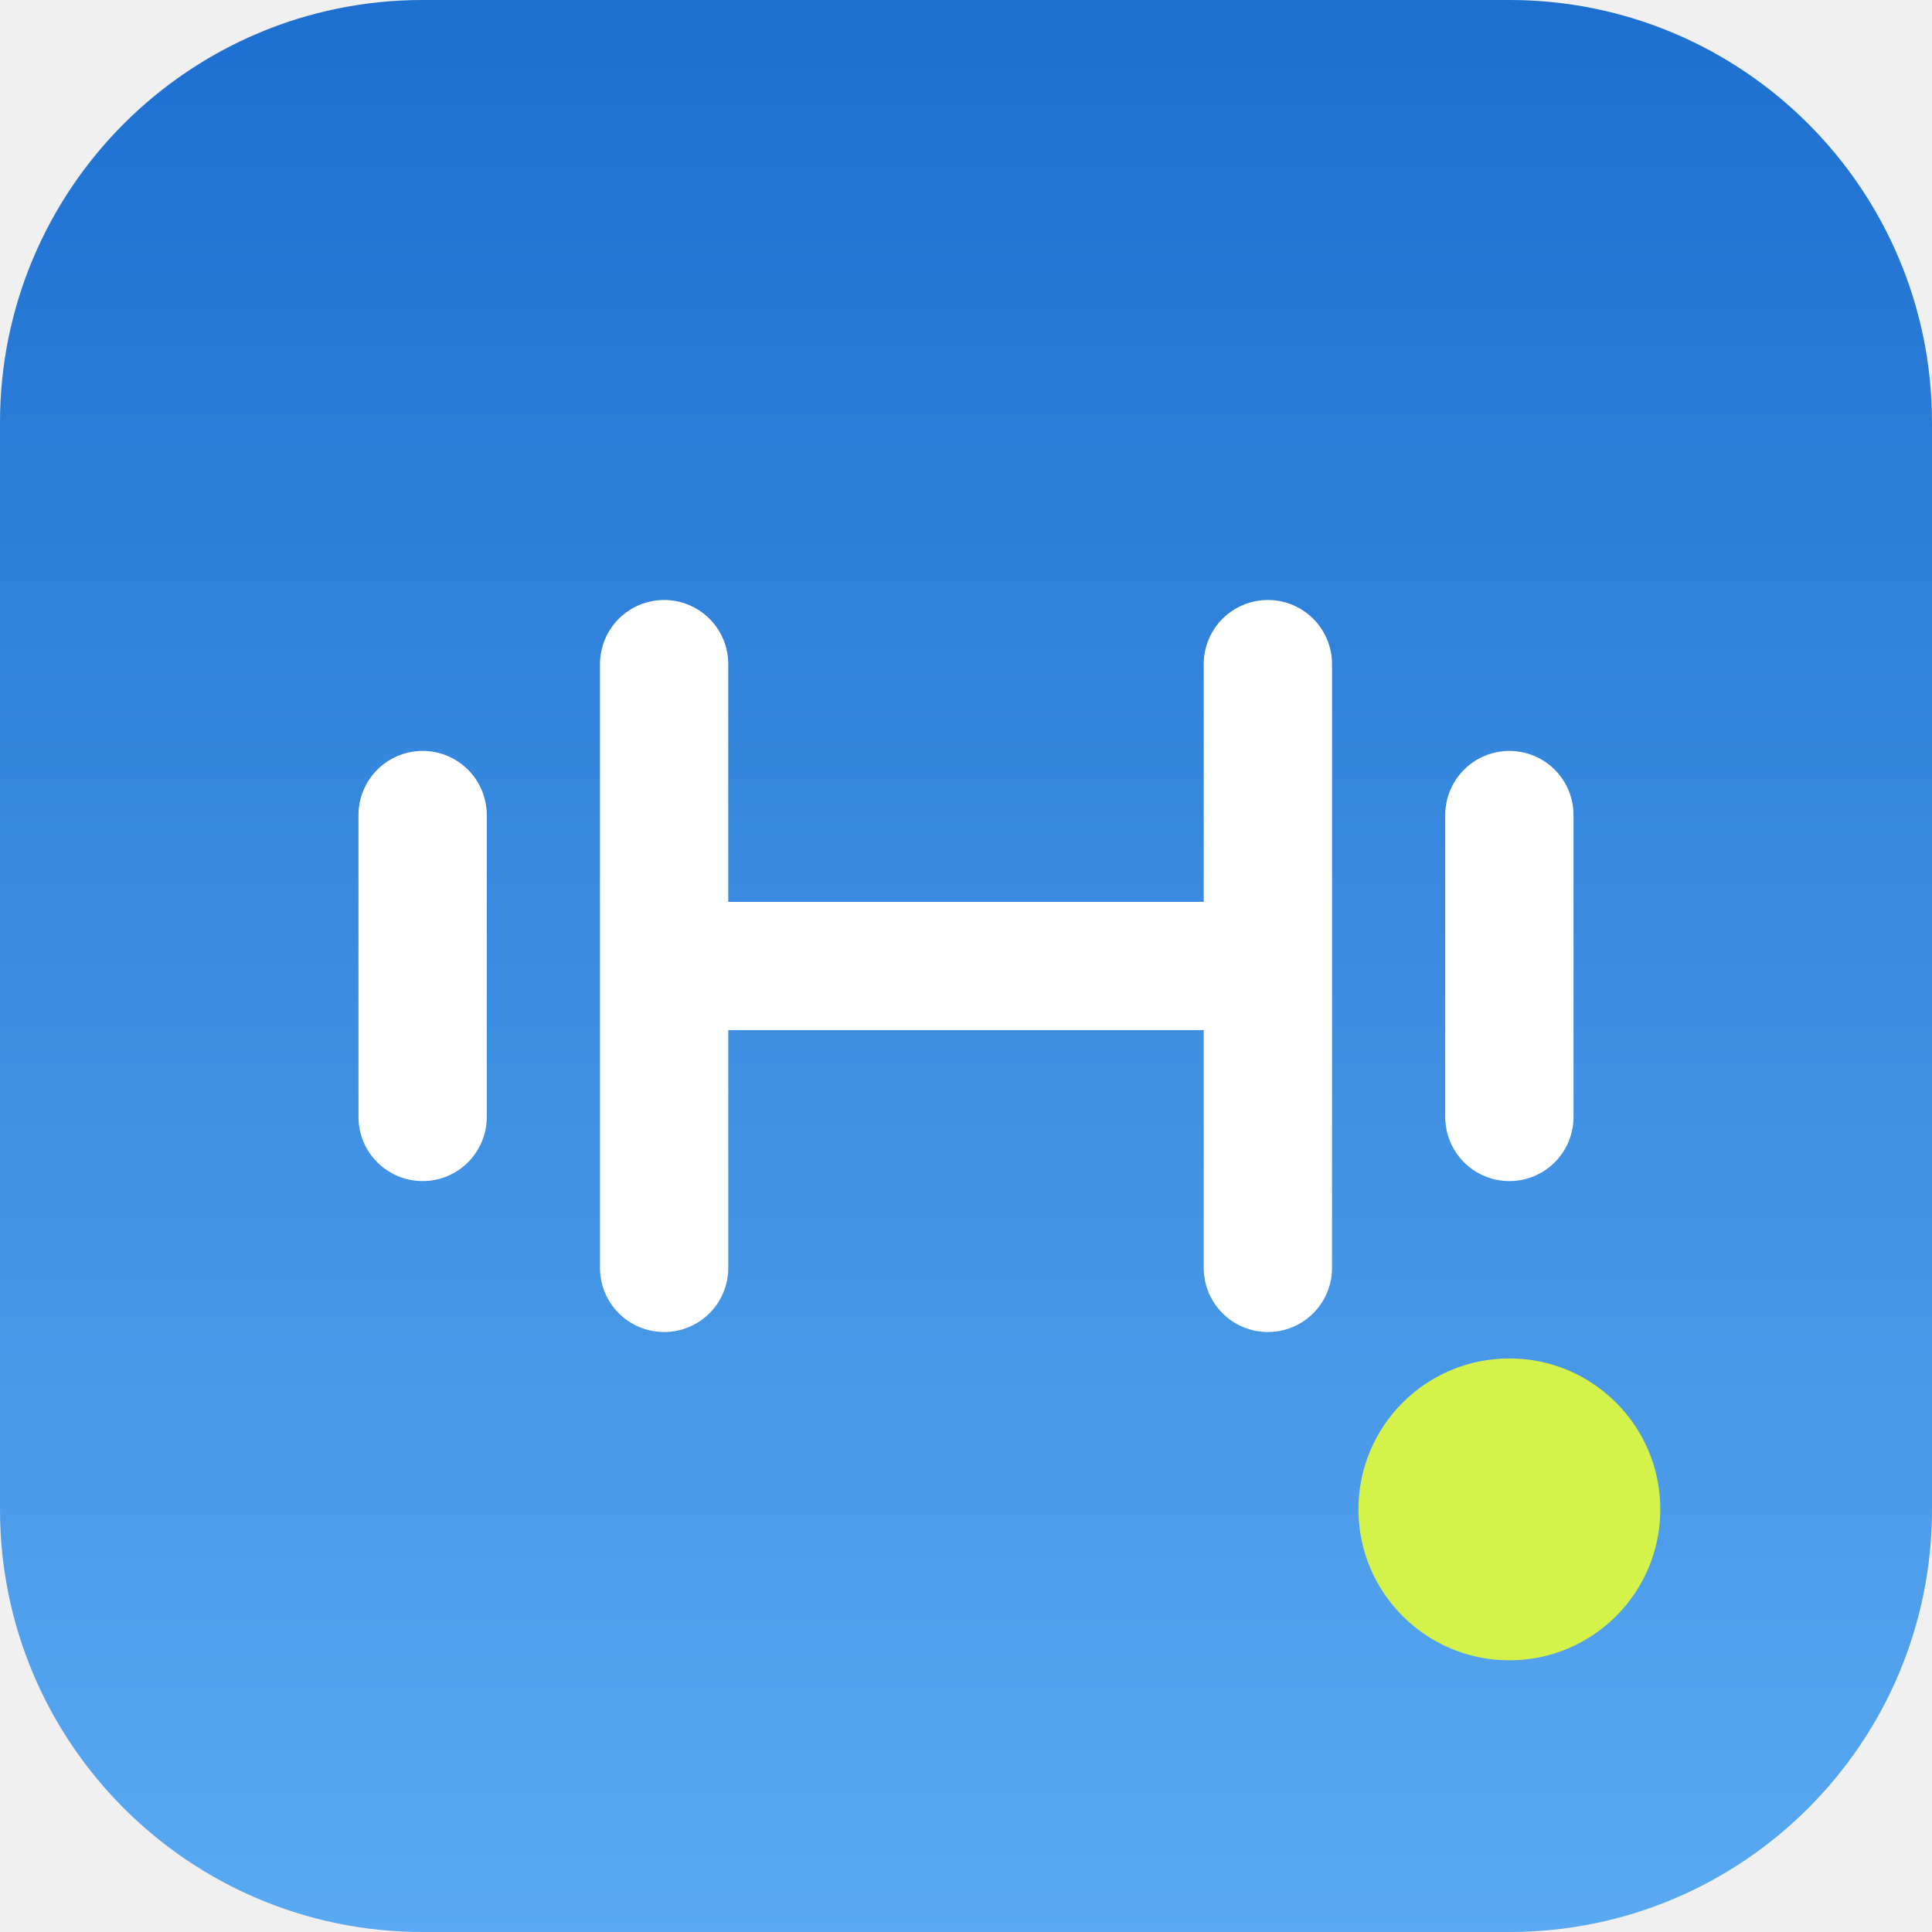
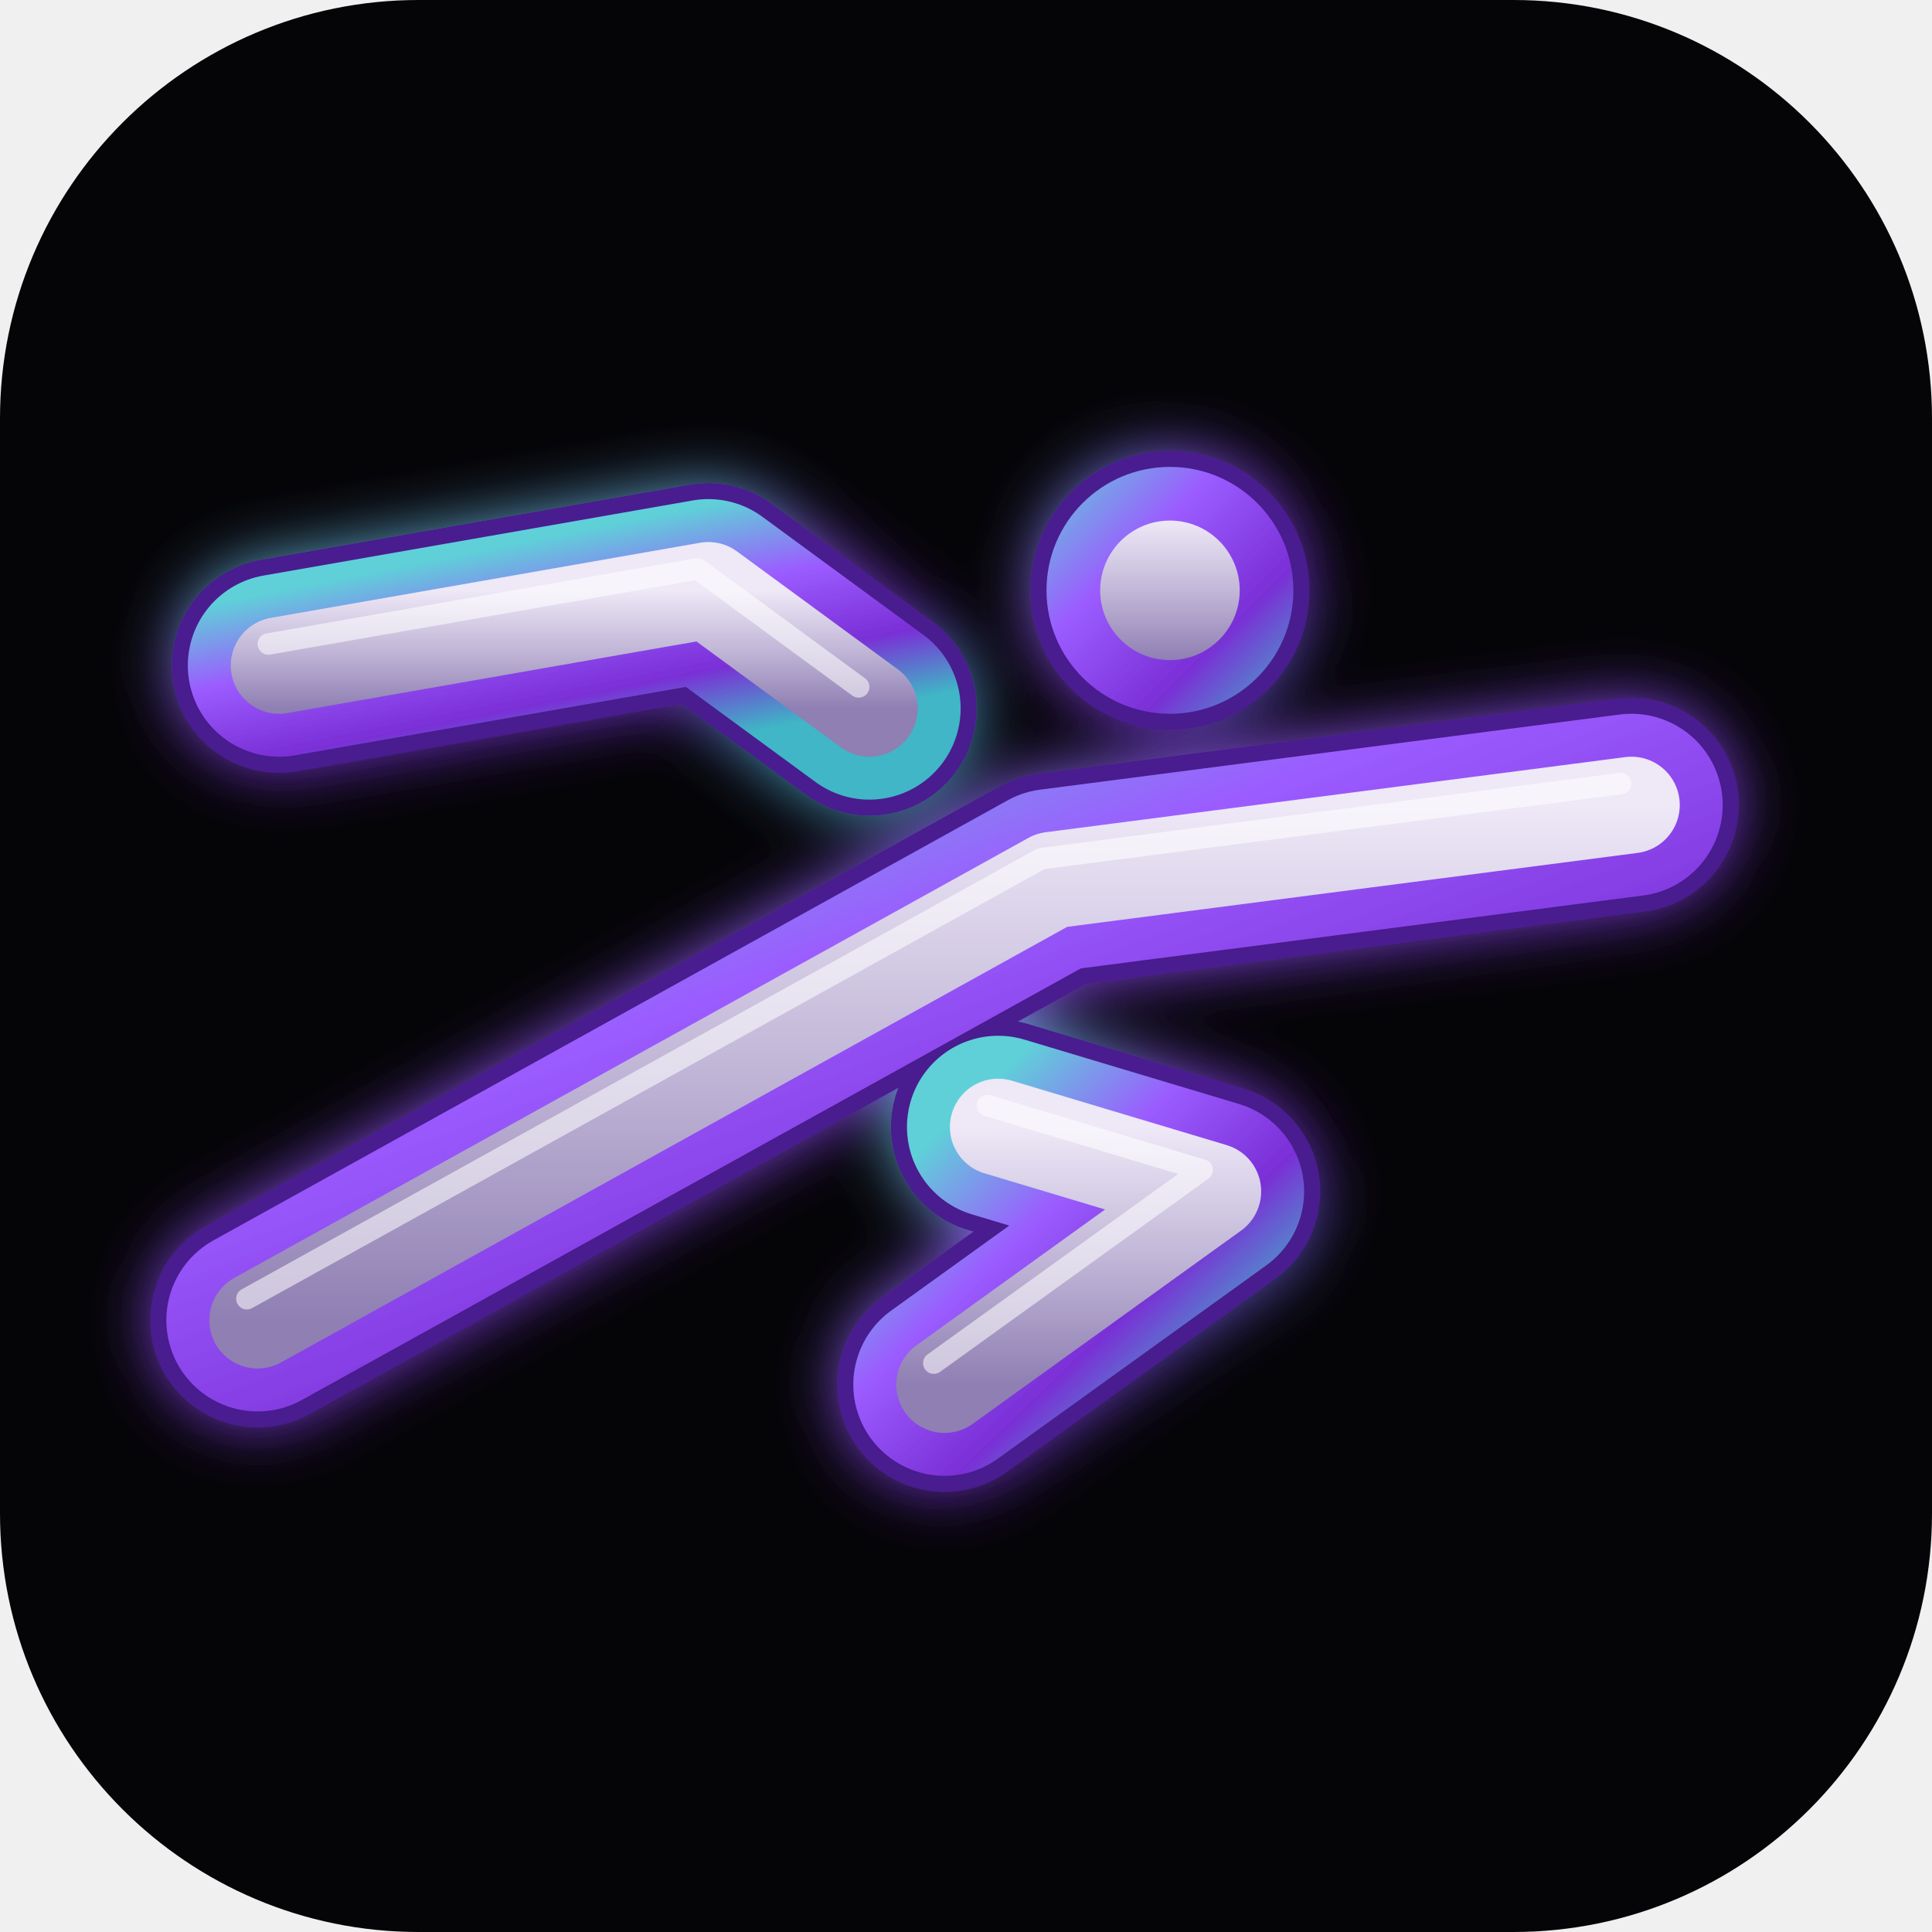
- <svg xmlns="http://www.w3.org/2000/svg" viewBox="0 0 512 512">
+ <svg xmlns="http://www.w3.org/2000/svg" viewBox="0 0 360 360">
  <defs>
-     <linearGradient id="g" x1="0" y1="0" x2="0" y2="1">
-       <stop offset="0" stop-color="#1d6fd0" />
-       <stop offset="1" stop-color="#5aa9f2" />
+     <linearGradient id="rim" x1="0" y1="0" x2="1" y2="1">
+       <stop offset="0" stop-color="#5fd0d8" />
+       <stop offset=".35" stop-color="#9b5cff" />
+       <stop offset=".7" stop-color="#7a2fd6" />
+       <stop offset="1" stop-color="#3fb6c6" />
    </linearGradient>
+     <linearGradient id="core" x1="0" y1="0" x2="0" y2="1">
+       <stop offset="0" stop-color="#eee8f7" />
+       <stop offset=".55" stop-color="#bdb2d4" />
+       <stop offset="1" stop-color="#8f7fb3" />
+     </linearGradient>
+     <filter id="glow" x="-20%" y="-20%" width="140%" height="140%">
+       <feGaussianBlur stdDeviation="6" result="b" />
+       <feMerge>
+         <feMergeNode in="b" />
+         <feMergeNode in="SourceGraphic" />
+       </feMerge>
+     </filter>
+     <g id="shape" fill="none" stroke-linecap="round" stroke-linejoin="round">
+       <path d="M52 124 L132 110 L162 132" />
+       <path d="M48 246 L196 164 L304 150" />
+       <path d="M186 210 L226 222 L176 258" />
+     </g>
  </defs>
-   <rect width="512" height="512" rx="112" fill="url(#g)" />
-   <g fill="none" stroke="#fff" stroke-width="34" stroke-linecap="round">
-     <path d="M176 176v160M336 176v160M112 216v80M400 216v80M176 256h160" />
+   <rect width="360" height="360" rx="78" fill="#050507" />
+   <g filter="url(#glow)">
+     <use href="#shape" stroke="#4a1d8f" stroke-width="40" />
+     <circle cx="218" cy="110" r="26" fill="#4a1d8f" />
+     <use href="#shape" stroke="url(#rim)" stroke-width="34" />
+     <circle cx="218" cy="110" r="23" fill="url(#rim)" />
  </g>
-   <circle cx="400" cy="400" r="40" fill="#d4f24a" />
+   <use href="#shape" stroke="url(#core)" stroke-width="18" />
+   <circle cx="218" cy="110" r="13" fill="url(#core)" />
+   <use href="#shape" stroke="#ffffff" stroke-opacity=".55" stroke-width="4" transform="translate(-2,-4)" />
</svg>
